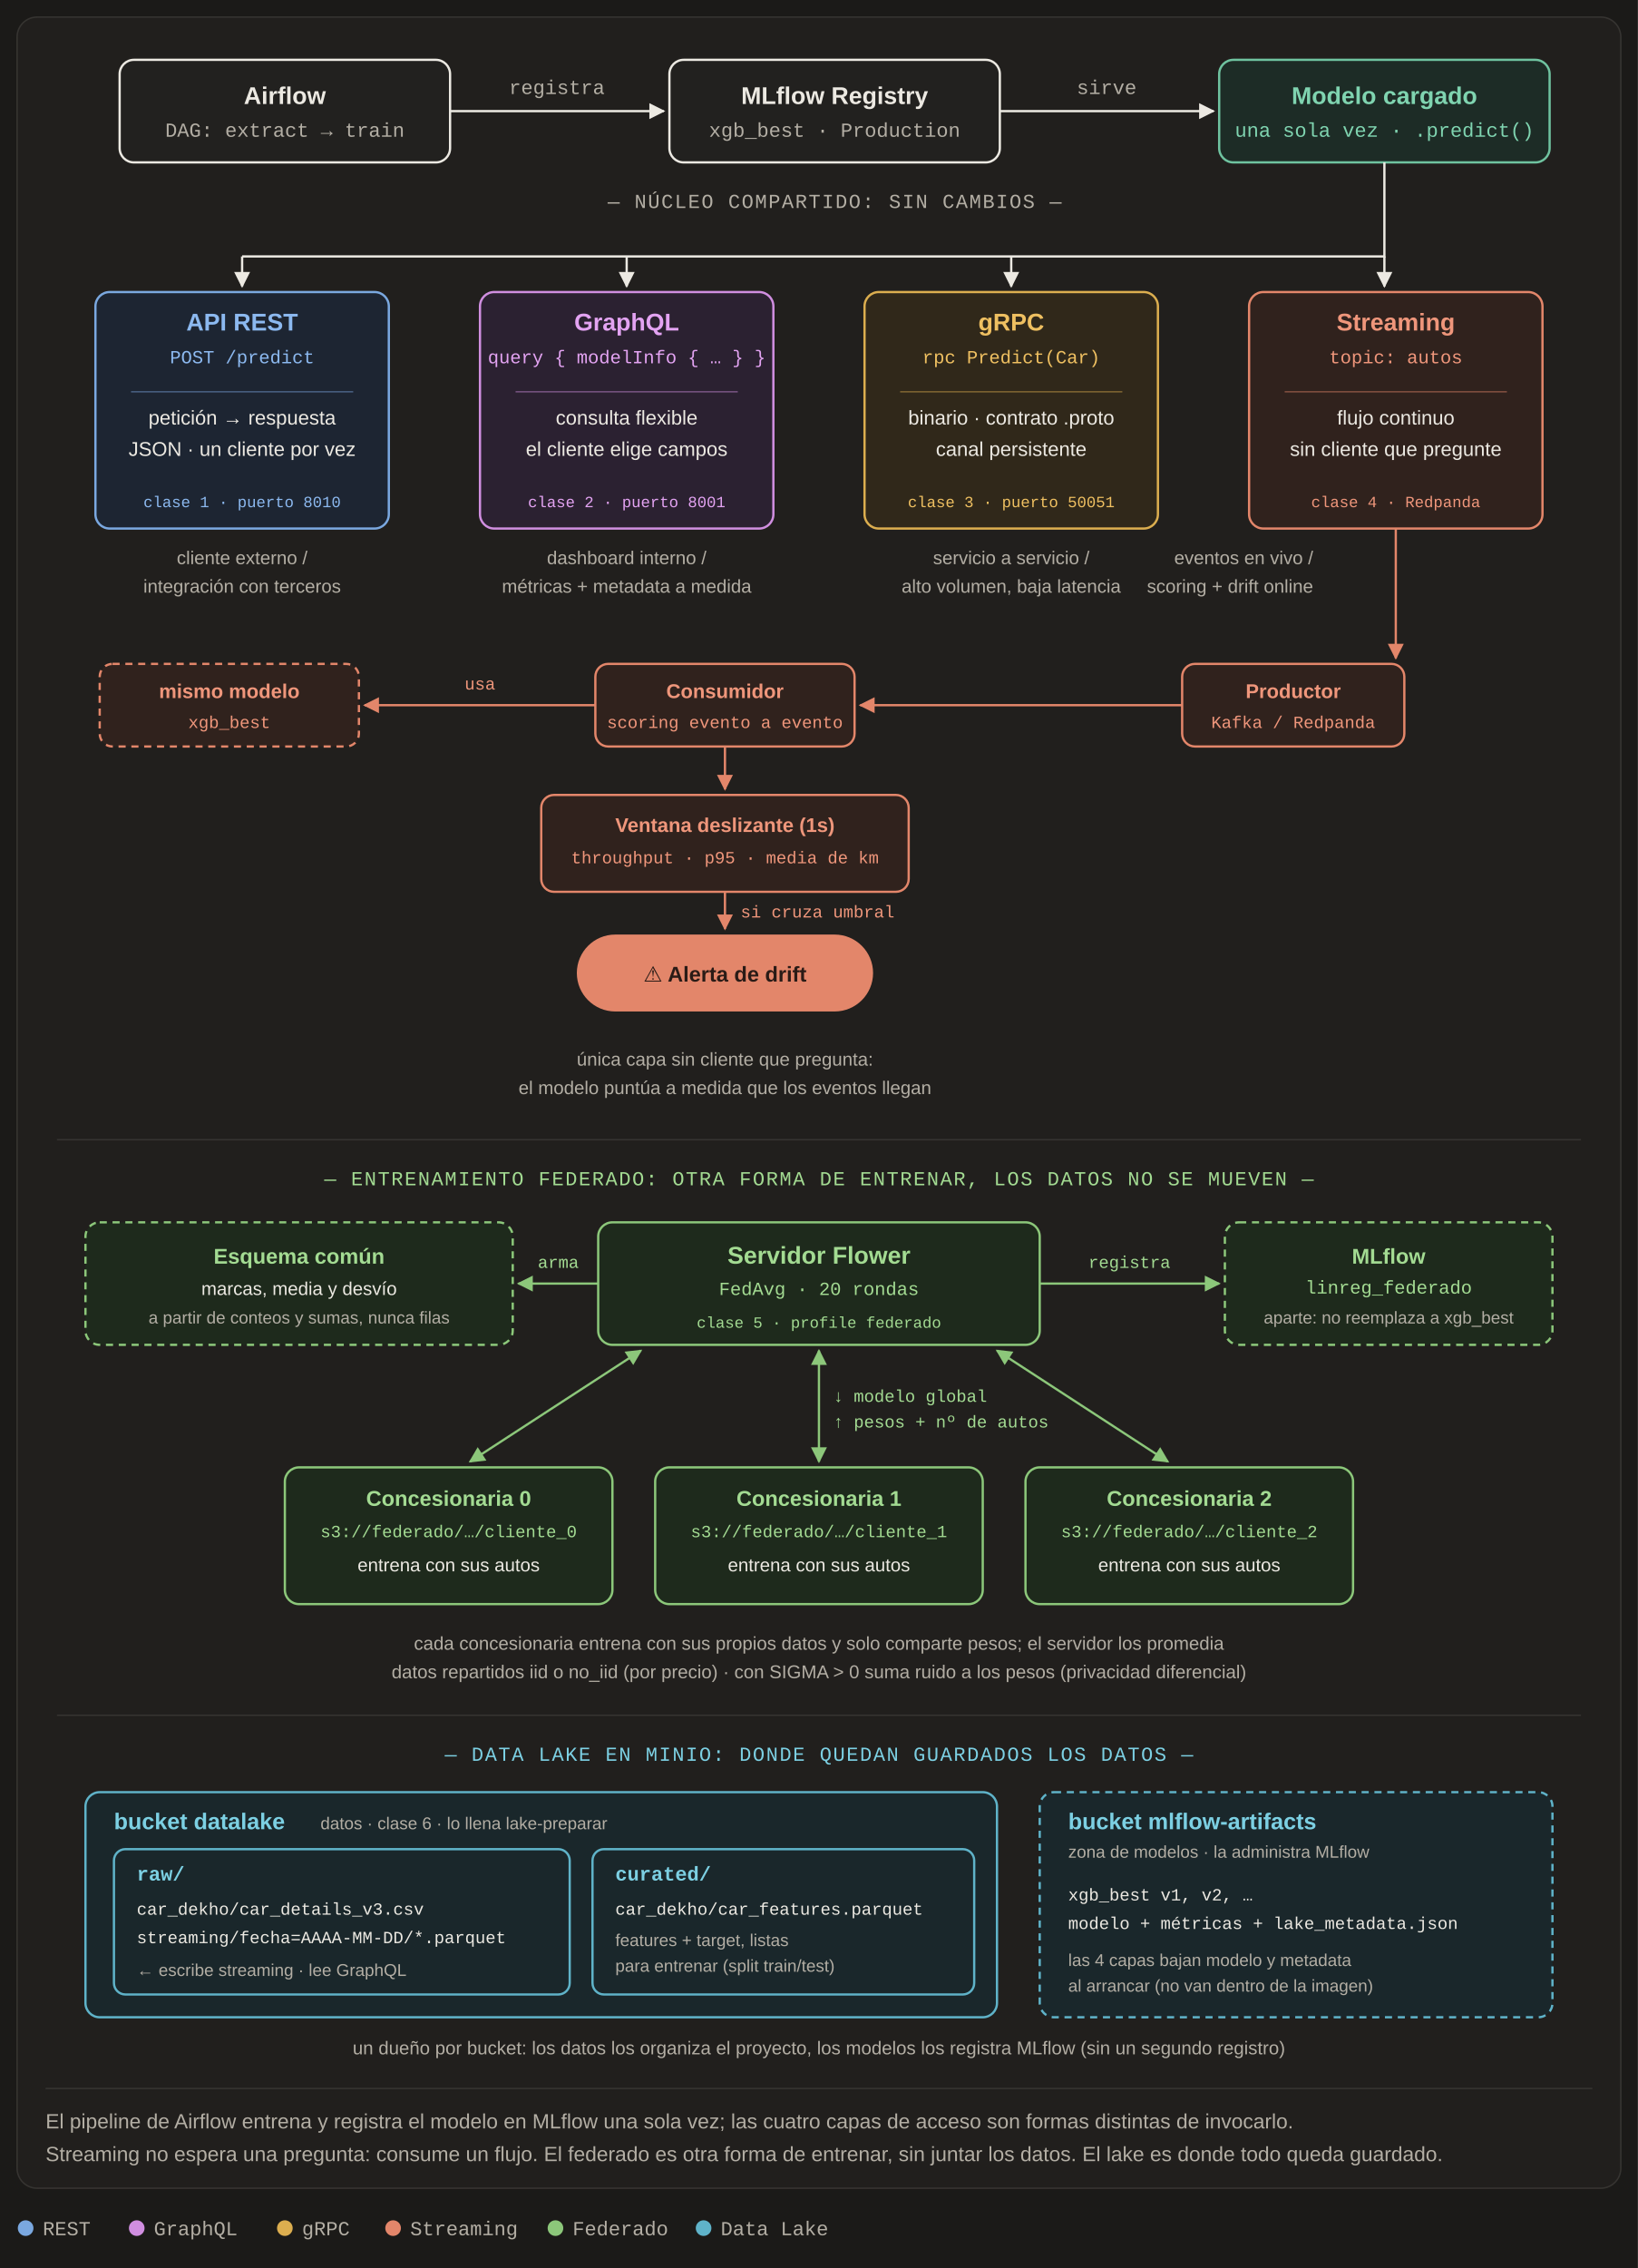
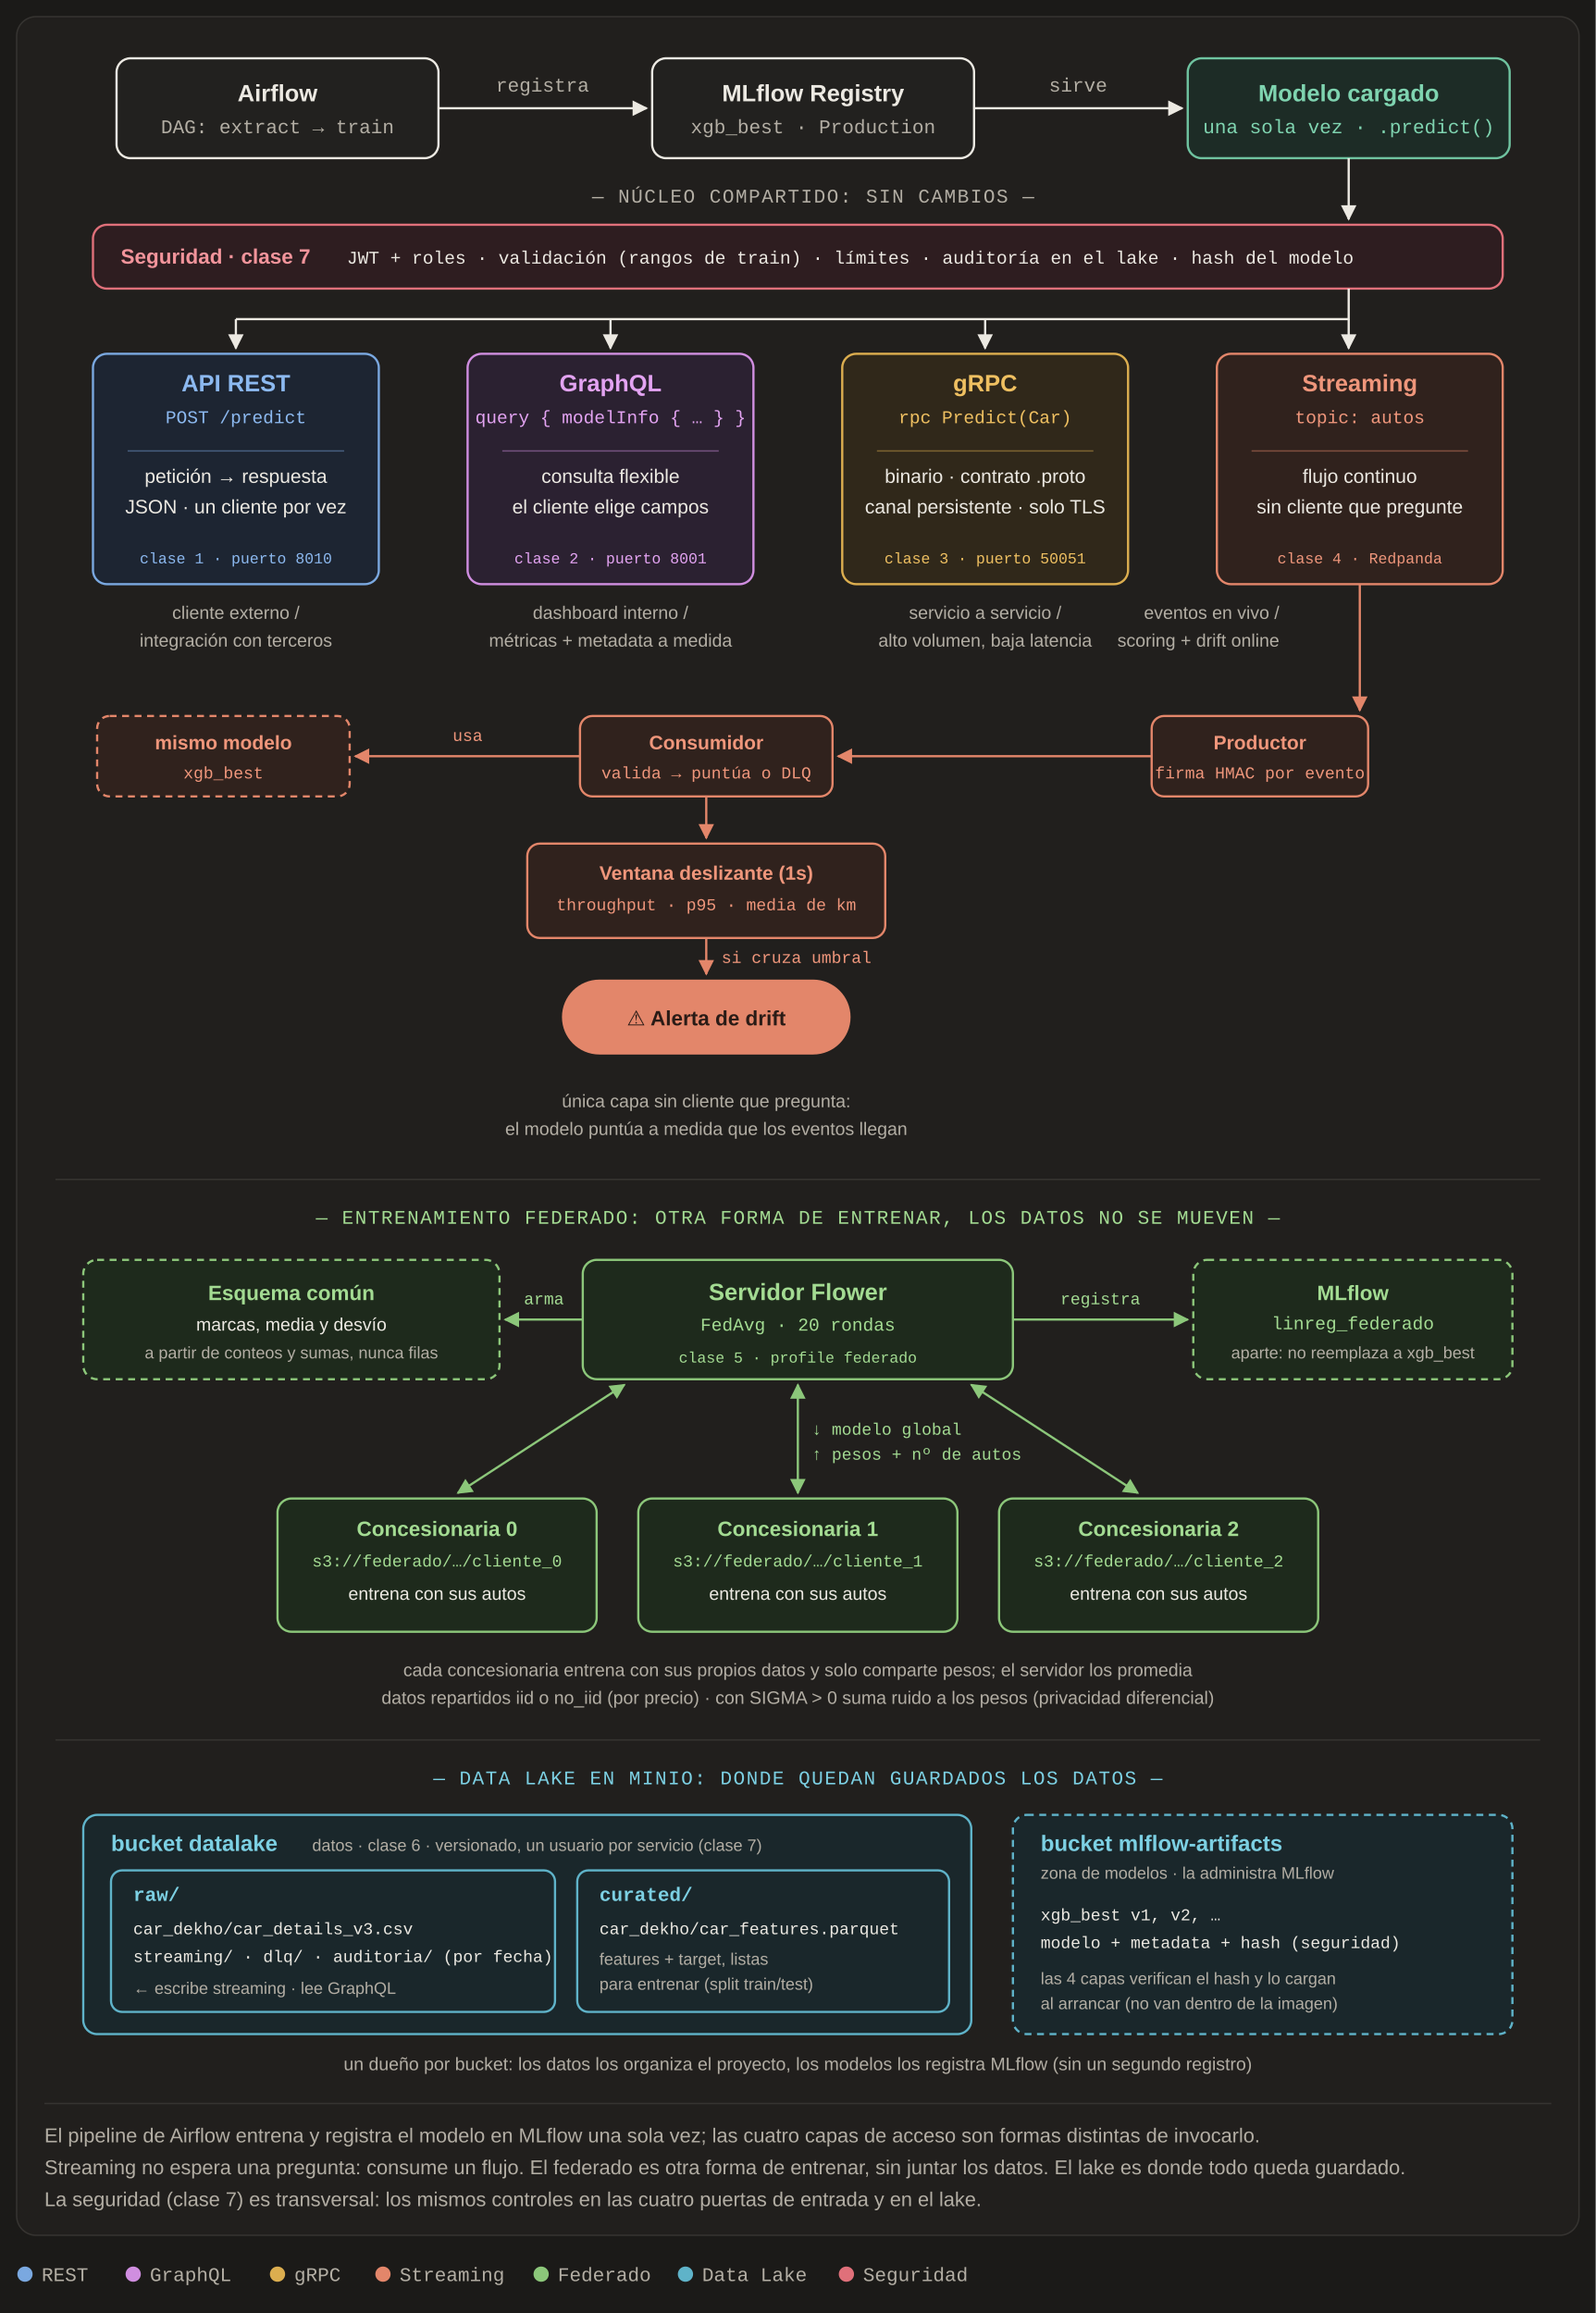
- <svg xmlns="http://www.w3.org/2000/svg" width="1150" height="1592" viewBox="0 0 1150 1592">
+ <svg xmlns="http://www.w3.org/2000/svg" width="1150" height="1667" viewBox="0 0 1150 1667">
  <defs>
    <style>
      .t   { font-family: "Segoe UI", Arial, sans-serif; }
      .m   { font-family: Consolas, "Courier New", monospace; }
      .w   { fill: #ece9e2; }
      .mut { fill: #b3aea4; }
      .c-core { stroke: #ece9e2; fill: #22211f; }
      .c-rest { stroke: #7aa8e0; fill: #1d2532; }  .f-rest { fill: #8cb9f0; }
      .c-gql  { stroke: #d08ee0; fill: #2b2131; }  .f-gql  { fill: #e3a3f2; }
      .c-grpc { stroke: #dcae4f; fill: #30281a; }  .f-grpc { fill: #efc061; }
      .c-str  { stroke: #e3866a; fill: #30221d; }  .f-str  { fill: #ef967b; }
      .c-fed  { stroke: #8cc77a; fill: #1e2a1c; }  .f-fed  { fill: #a3db92; }
      .c-mod  { stroke: #6fc3a0; fill: #1d2c26; }  .f-mod  { fill: #7fd4b0; }
      .c-lake { stroke: #5fb3c9; fill: #1a272b; }  .f-lake { fill: #7cd0e3; }
+       .c-seg  { stroke: #e0707a; fill: #2e1d20; }  .f-seg  { fill: #f2949b; }
      .box  { stroke-width: 1.6; }
      .ln   { fill: none; stroke-width: 1.6; }
      .dash { stroke-dasharray: 5 4; }
      .tag  { font-size: 11px; }
    </style>
    <marker id="aw" viewBox="0 0 10 10" refX="9" refY="5" markerWidth="7" markerHeight="7" orient="auto-start-reverse">
      <path d="M0,0 L10,5 L0,10 z" fill="#ece9e2" />
    </marker>
    <marker id="as" viewBox="0 0 10 10" refX="9" refY="5" markerWidth="7" markerHeight="7" orient="auto-start-reverse">
      <path d="M0,0 L10,5 L0,10 z" fill="#e3866a" />
    </marker>
    <marker id="af" viewBox="0 0 10 10" refX="9" refY="5" markerWidth="7" markerHeight="7" orient="auto-start-reverse">
      <path d="M0,0 L10,5 L0,10 z" fill="#8cc77a" />
    </marker>
  </defs>
-   <rect width="1150" height="1592" fill="#1b1a18" />
-   <rect x="12" y="12" width="1126" height="1524" rx="14" fill="#211f1d" stroke="#363431" />
+   <rect width="1150" height="1667" fill="#1b1a18" />
+   <rect x="12" y="12" width="1126" height="1599" rx="14" fill="#211f1d" stroke="#363431" />
  <rect class="box c-core" x="84" y="42" width="232" height="72" rx="10" />
  <text class="t w" x="200" y="73" text-anchor="middle" font-size="17" font-weight="600">Airflow</text>
  <text class="m mut" x="200" y="96" text-anchor="middle" font-size="14">DAG: extract → train</text>
  <rect class="box c-core" x="470" y="42" width="232" height="72" rx="10" />
  <text class="t w" x="586" y="73" text-anchor="middle" font-size="17" font-weight="600">MLflow Registry</text>
  <text class="m mut" x="586" y="96" text-anchor="middle" font-size="14">xgb_best · Production</text>
  <rect class="box c-mod" x="856" y="42" width="232" height="72" rx="10" />
  <text class="t f-mod" x="972" y="73" text-anchor="middle" font-size="17" font-weight="600">Modelo cargado</text>
  <text class="m f-mod" x="972" y="96" text-anchor="middle" font-size="14">una sola vez · .predict()</text>
  <line class="ln" stroke="#ece9e2" x1="316" y1="78" x2="466" y2="78" marker-end="url(#aw)" />
  <text class="m mut" x="391" y="66" text-anchor="middle" font-size="14">registra</text>
  <line class="ln" stroke="#ece9e2" x1="702" y1="78" x2="852" y2="78" marker-end="url(#aw)" />
  <text class="m mut" x="777" y="66" text-anchor="middle" font-size="14">sirve</text>
  <text class="m mut" x="586" y="146" text-anchor="middle" font-size="14" letter-spacing="1">— NÚCLEO COMPARTIDO: SIN CAMBIOS —</text>
-   <path class="ln" stroke="#ece9e2" d="M972,114 V180 H170" />
-   <line class="ln" stroke="#ece9e2" x1="170" y1="180" x2="170" y2="201" marker-end="url(#aw)" />
-   <line class="ln" stroke="#ece9e2" x1="440" y1="180" x2="440" y2="201" marker-end="url(#aw)" />
-   <line class="ln" stroke="#ece9e2" x1="710" y1="180" x2="710" y2="201" marker-end="url(#aw)" />
-   <line class="ln" stroke="#ece9e2" x1="972" y1="180" x2="972" y2="201" marker-end="url(#aw)" />
-   <rect class="box c-rest" x="67" y="205" width="206" height="166" rx="10" />
-   <text class="t f-rest" x="170" y="232" text-anchor="middle" font-size="17" font-weight="600">API REST</text>
-   <text class="m f-rest" x="170" y="255" text-anchor="middle" font-size="13">POST /predict</text>
-   <line x1="92" y1="275" x2="248" y2="275" stroke="#7aa8e0" stroke-opacity=".45" />
-   <text class="t w" x="170" y="298" text-anchor="middle" font-size="14">petición → respuesta</text>
-   <text class="t w" x="170" y="320" text-anchor="middle" font-size="14">JSON · un cliente por vez</text>
-   <text class="m f-rest tag" x="170" y="356" text-anchor="middle">clase 1 · puerto 8010</text>
-   <text class="t mut" x="170" y="396" text-anchor="middle" font-size="13">cliente externo /</text>
-   <text class="t mut" x="170" y="416" text-anchor="middle" font-size="13">integración con terceros</text>
-   <rect class="box c-gql" x="337" y="205" width="206" height="166" rx="10" />
-   <text class="t f-gql" x="440" y="232" text-anchor="middle" font-size="17" font-weight="600">GraphQL</text>
-   <text class="m f-gql" x="440" y="255" text-anchor="middle" font-size="13">query { modelInfo { … } }</text>
-   <line x1="362" y1="275" x2="518" y2="275" stroke="#d08ee0" stroke-opacity=".45" />
-   <text class="t w" x="440" y="298" text-anchor="middle" font-size="14">consulta flexible</text>
-   <text class="t w" x="440" y="320" text-anchor="middle" font-size="14">el cliente elige campos</text>
-   <text class="m f-gql tag" x="440" y="356" text-anchor="middle">clase 2 · puerto 8001</text>
-   <text class="t mut" x="440" y="396" text-anchor="middle" font-size="13">dashboard interno /</text>
-   <text class="t mut" x="440" y="416" text-anchor="middle" font-size="13">métricas + metadata a medida</text>
-   <rect class="box c-grpc" x="607" y="205" width="206" height="166" rx="10" />
-   <text class="t f-grpc" x="710" y="232" text-anchor="middle" font-size="17" font-weight="600">gRPC</text>
-   <text class="m f-grpc" x="710" y="255" text-anchor="middle" font-size="13">rpc Predict(Car)</text>
-   <line x1="632" y1="275" x2="788" y2="275" stroke="#dcae4f" stroke-opacity=".45" />
-   <text class="t w" x="710" y="298" text-anchor="middle" font-size="14">binario · contrato .proto</text>
-   <text class="t w" x="710" y="320" text-anchor="middle" font-size="14">canal persistente</text>
-   <text class="m f-grpc tag" x="710" y="356" text-anchor="middle">clase 3 · puerto 50051</text>
-   <text class="t mut" x="710" y="396" text-anchor="middle" font-size="13">servicio a servicio /</text>
-   <text class="t mut" x="710" y="416" text-anchor="middle" font-size="13">alto volumen, baja latencia</text>
-   <rect class="box c-str" x="877" y="205" width="206" height="166" rx="10" />
-   <text class="t f-str" x="980" y="232" text-anchor="middle" font-size="17" font-weight="600">Streaming</text>
-   <text class="m f-str" x="980" y="255" text-anchor="middle" font-size="13">topic: autos</text>
-   <line x1="902" y1="275" x2="1058" y2="275" stroke="#e3866a" stroke-opacity=".45" />
-   <text class="t w" x="980" y="298" text-anchor="middle" font-size="14">flujo continuo</text>
-   <text class="t w" x="980" y="320" text-anchor="middle" font-size="14">sin cliente que pregunte</text>
-   <text class="m f-str tag" x="980" y="356" text-anchor="middle">clase 4 · Redpanda</text>
-   <text class="t mut" x="922" y="396" text-anchor="end" font-size="13">eventos en vivo /</text>
-   <text class="t mut" x="922" y="416" text-anchor="end" font-size="13">scoring + drift online</text>
-   <line class="ln" stroke="#e3866a" x1="980" y1="371" x2="980" y2="462" marker-end="url(#as)" />
-   <rect class="box c-str" x="830" y="466" width="156" height="58" rx="9" />
-   <text class="t f-str" x="908" y="490" text-anchor="middle" font-size="14" font-weight="600">Productor</text>
-   <text class="m f-str" x="908" y="511" text-anchor="middle" font-size="12">Kafka / Redpanda</text>
-   <line class="ln" stroke="#e3866a" x1="830" y1="495" x2="604" y2="495" marker-end="url(#as)" />
-   <rect class="box c-str" x="418" y="466" width="182" height="58" rx="9" />
-   <text class="t f-str" x="509" y="490" text-anchor="middle" font-size="14" font-weight="600">Consumidor</text>
-   <text class="m f-str" x="509" y="511" text-anchor="middle" font-size="12">scoring evento a evento</text>
-   <line class="ln" stroke="#e3866a" x1="418" y1="495" x2="256" y2="495" marker-end="url(#as)" />
-   <text class="m f-str" x="337" y="484" text-anchor="middle" font-size="12">usa</text>
-   <rect class="box c-str dash" x="70" y="466" width="182" height="58" rx="9" fill="none" />
-   <text class="t f-str" x="161" y="490" text-anchor="middle" font-size="14" font-weight="600">mismo modelo</text>
-   <text class="m f-str" x="161" y="511" text-anchor="middle" font-size="12">xgb_best</text>
-   <line class="ln" stroke="#e3866a" x1="509" y1="524" x2="509" y2="554" marker-end="url(#as)" />
-   <rect class="box c-str" x="380" y="558" width="258" height="68" rx="9" />
-   <text class="t f-str" x="509" y="584" text-anchor="middle" font-size="14" font-weight="600">Ventana deslizante (1s)</text>
-   <text class="m f-str" x="509" y="606" text-anchor="middle" font-size="12">throughput · p95 · media de km</text>
-   <line class="ln" stroke="#e3866a" x1="509" y1="626" x2="509" y2="652" marker-end="url(#as)" />
-   <text class="m f-str" x="520" y="644" font-size="12">si cruza umbral</text>
-   <rect x="405" y="656" width="208" height="54" rx="27" fill="#e3866a" />
-   <text class="t" x="509" y="689" text-anchor="middle" font-size="15" font-weight="700" fill="#2a1b16">⚠ Alerta de drift</text>
-   <text class="t mut" x="509" y="748" text-anchor="middle" font-size="13">única capa sin cliente que pregunta:</text>
-   <text class="t mut" x="509" y="768" text-anchor="middle" font-size="13">el modelo puntúa a medida que los eventos llegan</text>
-   <line x1="40" y1="800" x2="1110" y2="800" stroke="#363431" />
-   <text class="m f-fed" x="575" y="832" text-anchor="middle" font-size="14" letter-spacing="1">— ENTRENAMIENTO FEDERADO: OTRA FORMA DE ENTRENAR, LOS DATOS NO SE MUEVEN —</text>
-   <rect class="box c-fed" x="420" y="858" width="310" height="86" rx="10" />
-   <text class="t f-fed" x="575" y="887" text-anchor="middle" font-size="17" font-weight="600">Servidor Flower</text>
-   <text class="m f-fed" x="575" y="909" text-anchor="middle" font-size="13">FedAvg · 20 rondas</text>
-   <text class="m f-fed tag" x="575" y="932" text-anchor="middle">clase 5 · profile federado</text>
-   <line class="ln" stroke="#8cc77a" x1="730" y1="901" x2="856" y2="901" marker-end="url(#af)" />
-   <text class="m f-fed" x="793" y="890" text-anchor="middle" font-size="12">registra</text>
-   <rect class="box c-fed dash" x="860" y="858" width="230" height="86" rx="10" fill="none" />
-   <text class="t f-fed" x="975" y="887" text-anchor="middle" font-size="15" font-weight="600">MLflow</text>
-   <text class="m f-fed" x="975" y="908" text-anchor="middle" font-size="13">linreg_federado</text>
-   <text class="t mut" x="975" y="929" text-anchor="middle" font-size="12">aparte: no reemplaza a xgb_best</text>
-   <rect class="box c-fed dash" x="60" y="858" width="300" height="86" rx="10" fill="none" />
-   <text class="t f-fed" x="210" y="887" text-anchor="middle" font-size="15" font-weight="600">Esquema común</text>
-   <text class="t w" x="210" y="909" text-anchor="middle" font-size="13">marcas, media y desvío</text>
-   <text class="t mut" x="210" y="929" text-anchor="middle" font-size="12">a partir de conteos y sumas, nunca filas</text>
-   <line class="ln" stroke="#8cc77a" x1="420" y1="901" x2="364" y2="901" marker-end="url(#af)" />
-   <text class="m f-fed" x="392" y="890" text-anchor="middle" font-size="12">arma</text>
-   <line class="ln" stroke="#8cc77a" x1="450" y1="948" x2="330" y2="1026" marker-start="url(#af)" marker-end="url(#af)" />
-   <line class="ln" stroke="#8cc77a" x1="575" y1="948" x2="575" y2="1026" marker-start="url(#af)" marker-end="url(#af)" />
-   <line class="ln" stroke="#8cc77a" x1="700" y1="948" x2="820" y2="1026" marker-start="url(#af)" marker-end="url(#af)" />
-   <text class="m f-fed" x="585" y="984" font-size="12">↓ modelo global</text>
-   <text class="m f-fed" x="585" y="1002" font-size="12">↑ pesos + nº de autos</text>
-   <rect class="box c-fed" x="200" y="1030" width="230" height="96" rx="10" />
-   <text class="t f-fed" x="315" y="1057" text-anchor="middle" font-size="15" font-weight="600">Concesionaria 0</text>
-   <text class="m f-fed" x="315" y="1079" text-anchor="middle" font-size="12">s3://federado/…/cliente_0</text>
-   <text class="t w" x="315" y="1103" text-anchor="middle" font-size="13">entrena con sus autos</text>
-   <rect class="box c-fed" x="460" y="1030" width="230" height="96" rx="10" />
-   <text class="t f-fed" x="575" y="1057" text-anchor="middle" font-size="15" font-weight="600">Concesionaria 1</text>
-   <text class="m f-fed" x="575" y="1079" text-anchor="middle" font-size="12">s3://federado/…/cliente_1</text>
-   <text class="t w" x="575" y="1103" text-anchor="middle" font-size="13">entrena con sus autos</text>
-   <rect class="box c-fed" x="720" y="1030" width="230" height="96" rx="10" />
-   <text class="t f-fed" x="835" y="1057" text-anchor="middle" font-size="15" font-weight="600">Concesionaria 2</text>
-   <text class="m f-fed" x="835" y="1079" text-anchor="middle" font-size="12">s3://federado/…/cliente_2</text>
-   <text class="t w" x="835" y="1103" text-anchor="middle" font-size="13">entrena con sus autos</text>
-   <text class="t mut" x="575" y="1158" text-anchor="middle" font-size="13">cada concesionaria entrena con sus propios datos y solo comparte pesos; el servidor los promedia</text>
-   <text class="t mut" x="575" y="1178" text-anchor="middle" font-size="13">datos repartidos iid o no_iid (por precio) · con SIGMA &gt; 0 suma ruido a los pesos (privacidad diferencial)</text>
-   <line x1="40" y1="1204" x2="1110" y2="1204" stroke="#363431" />
-   <text class="m f-lake" x="575" y="1236" text-anchor="middle" font-size="14" letter-spacing="1">— DATA LAKE EN MINIO: DONDE QUEDAN GUARDADOS LOS DATOS —</text>
-   <rect class="box c-lake" x="60" y="1258" width="640" height="158" rx="10" />
-   <text class="t f-lake" x="80" y="1284" font-size="16" font-weight="600">bucket datalake</text>
-   <text class="t mut" x="225" y="1284" font-size="12">datos · clase 6 · lo llena lake-preparar</text>
-   <rect class="box c-lake" x="80" y="1298" width="320" height="102" rx="8" fill="#1f3136" />
-   <text class="m f-lake" x="96" y="1320" font-size="14" font-weight="600">raw/</text>
-   <text class="m w" x="96" y="1344" font-size="12">car_dekho/car_details_v3.csv</text>
-   <text class="m w" x="96" y="1364" font-size="12">streaming/fecha=AAAA-MM-DD/*.parquet</text>
-   <text class="t mut" x="96" y="1387" font-size="12">← escribe streaming · lee GraphQL</text>
-   <rect class="box c-lake" x="416" y="1298" width="268" height="102" rx="8" fill="#1f3136" />
-   <text class="m f-lake" x="432" y="1320" font-size="14" font-weight="600">curated/</text>
-   <text class="m w" x="432" y="1344" font-size="12">car_dekho/car_features.parquet</text>
-   <text class="t mut" x="432" y="1366" font-size="12">features + target, listas</text>
-   <text class="t mut" x="432" y="1384" font-size="12">para entrenar (split train/test)</text>
-   <rect class="box c-lake dash" x="730" y="1258" width="360" height="158" rx="10" fill="none" />
-   <text class="t f-lake" x="750" y="1284" font-size="16" font-weight="600">bucket mlflow-artifacts</text>
-   <text class="t mut" x="750" y="1304" font-size="12">zona de modelos · la administra MLflow</text>
-   <text class="m w" x="750" y="1334" font-size="12">xgb_best v1, v2, …</text>
-   <text class="m w" x="750" y="1354" font-size="12">modelo + métricas + lake_metadata.json</text>
-   <text class="t mut" x="750" y="1380" font-size="12">las 4 capas bajan modelo y metadata</text>
-   <text class="t mut" x="750" y="1398" font-size="12">al arrancar (no van dentro de la imagen)</text>
-   <text class="t mut" x="575" y="1442" text-anchor="middle" font-size="13">un dueño por bucket: los datos los organiza el proyecto, los modelos los registra MLflow (sin un segundo registro)</text>
-   <line x1="32" y1="1466" x2="1118" y2="1466" stroke="#363431" />
-   <text class="t mut" x="32" y="1494" font-size="14.5">El pipeline de Airflow entrena y registra el modelo en MLflow una sola vez; las cuatro capas de acceso son formas distintas de invocarlo.</text>
-   <text class="t mut" x="32" y="1517" font-size="14.5">Streaming no espera una pregunta: consume un flujo. El federado es otra forma de entrenar, sin juntar los datos. El lake es donde todo queda guardado.</text>
+   <line class="ln" stroke="#ece9e2" x1="972" y1="114" x2="972" y2="158" marker-end="url(#aw)" />
+   <rect class="box c-seg" x="67" y="162" width="1016" height="46" rx="10" />
+   <text class="t f-seg" x="87" y="190" font-size="15" font-weight="700">Seguridad · clase 7</text>
+   <text class="m w" x="250" y="190" font-size="13">JWT + roles · validación (rangos de train) · límites · auditoría en el lake · hash del modelo</text>
+   <path class="ln" stroke="#ece9e2" d="M972,208 V230 H170" />
+   <line class="ln" stroke="#ece9e2" x1="170" y1="230" x2="170" y2="251" marker-end="url(#aw)" />
+   <line class="ln" stroke="#ece9e2" x1="440" y1="230" x2="440" y2="251" marker-end="url(#aw)" />
+   <line class="ln" stroke="#ece9e2" x1="710" y1="230" x2="710" y2="251" marker-end="url(#aw)" />
+   <line class="ln" stroke="#ece9e2" x1="972" y1="230" x2="972" y2="251" marker-end="url(#aw)" />
+   <g transform="translate(0,50)">
+     <rect class="box c-rest" x="67" y="205" width="206" height="166" rx="10" />
+     <text class="t f-rest" x="170" y="232" text-anchor="middle" font-size="17" font-weight="600">API REST</text>
+     <text class="m f-rest" x="170" y="255" text-anchor="middle" font-size="13">POST /predict</text>
+     <line x1="92" y1="275" x2="248" y2="275" stroke="#7aa8e0" stroke-opacity=".45" />
+     <text class="t w" x="170" y="298" text-anchor="middle" font-size="14">petición → respuesta</text>
+     <text class="t w" x="170" y="320" text-anchor="middle" font-size="14">JSON · un cliente por vez</text>
+     <text class="m f-rest tag" x="170" y="356" text-anchor="middle">clase 1 · puerto 8010</text>
+     <text class="t mut" x="170" y="396" text-anchor="middle" font-size="13">cliente externo /</text>
+     <text class="t mut" x="170" y="416" text-anchor="middle" font-size="13">integración con terceros</text>
+     <rect class="box c-gql" x="337" y="205" width="206" height="166" rx="10" />
+     <text class="t f-gql" x="440" y="232" text-anchor="middle" font-size="17" font-weight="600">GraphQL</text>
+     <text class="m f-gql" x="440" y="255" text-anchor="middle" font-size="13">query { modelInfo { … } }</text>
+     <line x1="362" y1="275" x2="518" y2="275" stroke="#d08ee0" stroke-opacity=".45" />
+     <text class="t w" x="440" y="298" text-anchor="middle" font-size="14">consulta flexible</text>
+     <text class="t w" x="440" y="320" text-anchor="middle" font-size="14">el cliente elige campos</text>
+     <text class="m f-gql tag" x="440" y="356" text-anchor="middle">clase 2 · puerto 8001</text>
+     <text class="t mut" x="440" y="396" text-anchor="middle" font-size="13">dashboard interno /</text>
+     <text class="t mut" x="440" y="416" text-anchor="middle" font-size="13">métricas + metadata a medida</text>
+     <rect class="box c-grpc" x="607" y="205" width="206" height="166" rx="10" />
+     <text class="t f-grpc" x="710" y="232" text-anchor="middle" font-size="17" font-weight="600">gRPC</text>
+     <text class="m f-grpc" x="710" y="255" text-anchor="middle" font-size="13">rpc Predict(Car)</text>
+     <line x1="632" y1="275" x2="788" y2="275" stroke="#dcae4f" stroke-opacity=".45" />
+     <text class="t w" x="710" y="298" text-anchor="middle" font-size="14">binario · contrato .proto</text>
+     <text class="t w" x="710" y="320" text-anchor="middle" font-size="14">canal persistente · solo TLS</text>
+     <text class="m f-grpc tag" x="710" y="356" text-anchor="middle">clase 3 · puerto 50051</text>
+     <text class="t mut" x="710" y="396" text-anchor="middle" font-size="13">servicio a servicio /</text>
+     <text class="t mut" x="710" y="416" text-anchor="middle" font-size="13">alto volumen, baja latencia</text>
+     <rect class="box c-str" x="877" y="205" width="206" height="166" rx="10" />
+     <text class="t f-str" x="980" y="232" text-anchor="middle" font-size="17" font-weight="600">Streaming</text>
+     <text class="m f-str" x="980" y="255" text-anchor="middle" font-size="13">topic: autos</text>
+     <line x1="902" y1="275" x2="1058" y2="275" stroke="#e3866a" stroke-opacity=".45" />
+     <text class="t w" x="980" y="298" text-anchor="middle" font-size="14">flujo continuo</text>
+     <text class="t w" x="980" y="320" text-anchor="middle" font-size="14">sin cliente que pregunte</text>
+     <text class="m f-str tag" x="980" y="356" text-anchor="middle">clase 4 · Redpanda</text>
+     <text class="t mut" x="922" y="396" text-anchor="end" font-size="13">eventos en vivo /</text>
+     <text class="t mut" x="922" y="416" text-anchor="end" font-size="13">scoring + drift online</text>
+     <line class="ln" stroke="#e3866a" x1="980" y1="371" x2="980" y2="462" marker-end="url(#as)" />
+     <rect class="box c-str" x="830" y="466" width="156" height="58" rx="9" />
+     <text class="t f-str" x="908" y="490" text-anchor="middle" font-size="14" font-weight="600">Productor</text>
+     <text class="m f-str" x="908" y="511" text-anchor="middle" font-size="12">firma HMAC por evento</text>
+     <line class="ln" stroke="#e3866a" x1="830" y1="495" x2="604" y2="495" marker-end="url(#as)" />
+     <rect class="box c-str" x="418" y="466" width="182" height="58" rx="9" />
+     <text class="t f-str" x="509" y="490" text-anchor="middle" font-size="14" font-weight="600">Consumidor</text>
+     <text class="m f-str" x="509" y="511" text-anchor="middle" font-size="12">valida → puntúa o DLQ</text>
+     <line class="ln" stroke="#e3866a" x1="418" y1="495" x2="256" y2="495" marker-end="url(#as)" />
+     <text class="m f-str" x="337" y="484" text-anchor="middle" font-size="12">usa</text>
+     <rect class="box c-str dash" x="70" y="466" width="182" height="58" rx="9" fill="none" />
+     <text class="t f-str" x="161" y="490" text-anchor="middle" font-size="14" font-weight="600">mismo modelo</text>
+     <text class="m f-str" x="161" y="511" text-anchor="middle" font-size="12">xgb_best</text>
+     <line class="ln" stroke="#e3866a" x1="509" y1="524" x2="509" y2="554" marker-end="url(#as)" />
+     <rect class="box c-str" x="380" y="558" width="258" height="68" rx="9" />
+     <text class="t f-str" x="509" y="584" text-anchor="middle" font-size="14" font-weight="600">Ventana deslizante (1s)</text>
+     <text class="m f-str" x="509" y="606" text-anchor="middle" font-size="12">throughput · p95 · media de km</text>
+     <line class="ln" stroke="#e3866a" x1="509" y1="626" x2="509" y2="652" marker-end="url(#as)" />
+     <text class="m f-str" x="520" y="644" font-size="12">si cruza umbral</text>
+     <rect x="405" y="656" width="208" height="54" rx="27" fill="#e3866a" />
+     <text class="t" x="509" y="689" text-anchor="middle" font-size="15" font-weight="700" fill="#2a1b16">⚠ Alerta de drift</text>
+     <text class="t mut" x="509" y="748" text-anchor="middle" font-size="13">única capa sin cliente que pregunta:</text>
+     <text class="t mut" x="509" y="768" text-anchor="middle" font-size="13">el modelo puntúa a medida que los eventos llegan</text>
+     <line x1="40" y1="800" x2="1110" y2="800" stroke="#363431" />
+     <text class="m f-fed" x="575" y="832" text-anchor="middle" font-size="14" letter-spacing="1">— ENTRENAMIENTO FEDERADO: OTRA FORMA DE ENTRENAR, LOS DATOS NO SE MUEVEN —</text>
+     <rect class="box c-fed" x="420" y="858" width="310" height="86" rx="10" />
+     <text class="t f-fed" x="575" y="887" text-anchor="middle" font-size="17" font-weight="600">Servidor Flower</text>
+     <text class="m f-fed" x="575" y="909" text-anchor="middle" font-size="13">FedAvg · 20 rondas</text>
+     <text class="m f-fed tag" x="575" y="932" text-anchor="middle">clase 5 · profile federado</text>
+     <line class="ln" stroke="#8cc77a" x1="730" y1="901" x2="856" y2="901" marker-end="url(#af)" />
+     <text class="m f-fed" x="793" y="890" text-anchor="middle" font-size="12">registra</text>
+     <rect class="box c-fed dash" x="860" y="858" width="230" height="86" rx="10" fill="none" />
+     <text class="t f-fed" x="975" y="887" text-anchor="middle" font-size="15" font-weight="600">MLflow</text>
+     <text class="m f-fed" x="975" y="908" text-anchor="middle" font-size="13">linreg_federado</text>
+     <text class="t mut" x="975" y="929" text-anchor="middle" font-size="12">aparte: no reemplaza a xgb_best</text>
+     <rect class="box c-fed dash" x="60" y="858" width="300" height="86" rx="10" fill="none" />
+     <text class="t f-fed" x="210" y="887" text-anchor="middle" font-size="15" font-weight="600">Esquema común</text>
+     <text class="t w" x="210" y="909" text-anchor="middle" font-size="13">marcas, media y desvío</text>
+     <text class="t mut" x="210" y="929" text-anchor="middle" font-size="12">a partir de conteos y sumas, nunca filas</text>
+     <line class="ln" stroke="#8cc77a" x1="420" y1="901" x2="364" y2="901" marker-end="url(#af)" />
+     <text class="m f-fed" x="392" y="890" text-anchor="middle" font-size="12">arma</text>
+     <line class="ln" stroke="#8cc77a" x1="450" y1="948" x2="330" y2="1026" marker-start="url(#af)" marker-end="url(#af)" />
+     <line class="ln" stroke="#8cc77a" x1="575" y1="948" x2="575" y2="1026" marker-start="url(#af)" marker-end="url(#af)" />
+     <line class="ln" stroke="#8cc77a" x1="700" y1="948" x2="820" y2="1026" marker-start="url(#af)" marker-end="url(#af)" />
+     <text class="m f-fed" x="585" y="984" font-size="12">↓ modelo global</text>
+     <text class="m f-fed" x="585" y="1002" font-size="12">↑ pesos + nº de autos</text>
+     <rect class="box c-fed" x="200" y="1030" width="230" height="96" rx="10" />
+     <text class="t f-fed" x="315" y="1057" text-anchor="middle" font-size="15" font-weight="600">Concesionaria 0</text>
+     <text class="m f-fed" x="315" y="1079" text-anchor="middle" font-size="12">s3://federado/…/cliente_0</text>
+     <text class="t w" x="315" y="1103" text-anchor="middle" font-size="13">entrena con sus autos</text>
+     <rect class="box c-fed" x="460" y="1030" width="230" height="96" rx="10" />
+     <text class="t f-fed" x="575" y="1057" text-anchor="middle" font-size="15" font-weight="600">Concesionaria 1</text>
+     <text class="m f-fed" x="575" y="1079" text-anchor="middle" font-size="12">s3://federado/…/cliente_1</text>
+     <text class="t w" x="575" y="1103" text-anchor="middle" font-size="13">entrena con sus autos</text>
+     <rect class="box c-fed" x="720" y="1030" width="230" height="96" rx="10" />
+     <text class="t f-fed" x="835" y="1057" text-anchor="middle" font-size="15" font-weight="600">Concesionaria 2</text>
+     <text class="m f-fed" x="835" y="1079" text-anchor="middle" font-size="12">s3://federado/…/cliente_2</text>
+     <text class="t w" x="835" y="1103" text-anchor="middle" font-size="13">entrena con sus autos</text>
+     <text class="t mut" x="575" y="1158" text-anchor="middle" font-size="13">cada concesionaria entrena con sus propios datos y solo comparte pesos; el servidor los promedia</text>
+     <text class="t mut" x="575" y="1178" text-anchor="middle" font-size="13">datos repartidos iid o no_iid (por precio) · con SIGMA &gt; 0 suma ruido a los pesos (privacidad diferencial)</text>
+     <line x1="40" y1="1204" x2="1110" y2="1204" stroke="#363431" />
+     <text class="m f-lake" x="575" y="1236" text-anchor="middle" font-size="14" letter-spacing="1">— DATA LAKE EN MINIO: DONDE QUEDAN GUARDADOS LOS DATOS —</text>
+     <rect class="box c-lake" x="60" y="1258" width="640" height="158" rx="10" />
+     <text class="t f-lake" x="80" y="1284" font-size="16" font-weight="600">bucket datalake</text>
+     <text class="t mut" x="225" y="1284" font-size="12">datos · clase 6 · versionado, un usuario por servicio (clase 7)</text>
+     <rect class="box c-lake" x="80" y="1298" width="320" height="102" rx="8" fill="#1f3136" />
+     <text class="m f-lake" x="96" y="1320" font-size="14" font-weight="600">raw/</text>
+     <text class="m w" x="96" y="1344" font-size="12">car_dekho/car_details_v3.csv</text>
+     <text class="m w" x="96" y="1364" font-size="12">streaming/ · dlq/ · auditoria/ (por fecha)</text>
+     <text class="t mut" x="96" y="1387" font-size="12">← escribe streaming · lee GraphQL</text>
+     <rect class="box c-lake" x="416" y="1298" width="268" height="102" rx="8" fill="#1f3136" />
+     <text class="m f-lake" x="432" y="1320" font-size="14" font-weight="600">curated/</text>
+     <text class="m w" x="432" y="1344" font-size="12">car_dekho/car_features.parquet</text>
+     <text class="t mut" x="432" y="1366" font-size="12">features + target, listas</text>
+     <text class="t mut" x="432" y="1384" font-size="12">para entrenar (split train/test)</text>
+     <rect class="box c-lake dash" x="730" y="1258" width="360" height="158" rx="10" fill="none" />
+     <text class="t f-lake" x="750" y="1284" font-size="16" font-weight="600">bucket mlflow-artifacts</text>
+     <text class="t mut" x="750" y="1304" font-size="12">zona de modelos · la administra MLflow</text>
+     <text class="m w" x="750" y="1334" font-size="12">xgb_best v1, v2, …</text>
+     <text class="m w" x="750" y="1354" font-size="12">modelo + metadata + hash (seguridad)</text>
+     <text class="t mut" x="750" y="1380" font-size="12">las 4 capas verifican el hash y lo cargan</text>
+     <text class="t mut" x="750" y="1398" font-size="12">al arrancar (no van dentro de la imagen)</text>
+     <text class="t mut" x="575" y="1442" text-anchor="middle" font-size="13">un dueño por bucket: los datos los organiza el proyecto, los modelos los registra MLflow (sin un segundo registro)</text>
+     <line x1="32" y1="1466" x2="1118" y2="1466" stroke="#363431" />
+     <text class="t mut" x="32" y="1494" font-size="14.5">El pipeline de Airflow entrena y registra el modelo en MLflow una sola vez; las cuatro capas de acceso son formas distintas de invocarlo.</text>
+     <text class="t mut" x="32" y="1517" font-size="14.5">Streaming no espera una pregunta: consume un flujo. El federado es otra forma de entrenar, sin juntar los datos. El lake es donde todo queda guardado.</text>
+     <text class="t mut" x="32" y="1540" font-size="14.5">La seguridad (clase 7) es transversal: los mismos controles en las cuatro puertas de entrada y en el lake.</text>
+   </g>
  <g class="m" font-size="14">
-     <circle cx="18" cy="1564" r="5.5" fill="#7aa8e0" />
-     <text class="mut" x="30" y="1569">REST</text>
-     <circle cx="96" cy="1564" r="5.5" fill="#d08ee0" />
-     <text class="mut" x="108" y="1569">GraphQL</text>
-     <circle cx="200" cy="1564" r="5.5" fill="#dcae4f" />
-     <text class="mut" x="212" y="1569">gRPC</text>
-     <circle cx="276" cy="1564" r="5.5" fill="#e3866a" />
-     <text class="mut" x="288" y="1569">Streaming</text>
-     <circle cx="390" cy="1564" r="5.5" fill="#8cc77a" />
-     <text class="mut" x="402" y="1569">Federado</text>
-     <circle cx="494" cy="1564" r="5.5" fill="#5fb3c9" />
-     <text class="mut" x="506" y="1569">Data Lake</text>
+     <circle cx="18" cy="1639" r="5.5" fill="#7aa8e0" />
+     <text class="mut" x="30" y="1644">REST</text>
+     <circle cx="96" cy="1639" r="5.5" fill="#d08ee0" />
+     <text class="mut" x="108" y="1644">GraphQL</text>
+     <circle cx="200" cy="1639" r="5.5" fill="#dcae4f" />
+     <text class="mut" x="212" y="1644">gRPC</text>
+     <circle cx="276" cy="1639" r="5.5" fill="#e3866a" />
+     <text class="mut" x="288" y="1644">Streaming</text>
+     <circle cx="390" cy="1639" r="5.5" fill="#8cc77a" />
+     <text class="mut" x="402" y="1644">Federado</text>
+     <circle cx="494" cy="1639" r="5.5" fill="#5fb3c9" />
+     <text class="mut" x="506" y="1644">Data Lake</text>
+     <circle cx="610" cy="1639" r="5.5" fill="#e0707a" />
+     <text class="mut" x="622" y="1644">Seguridad</text>
  </g>
</svg>
